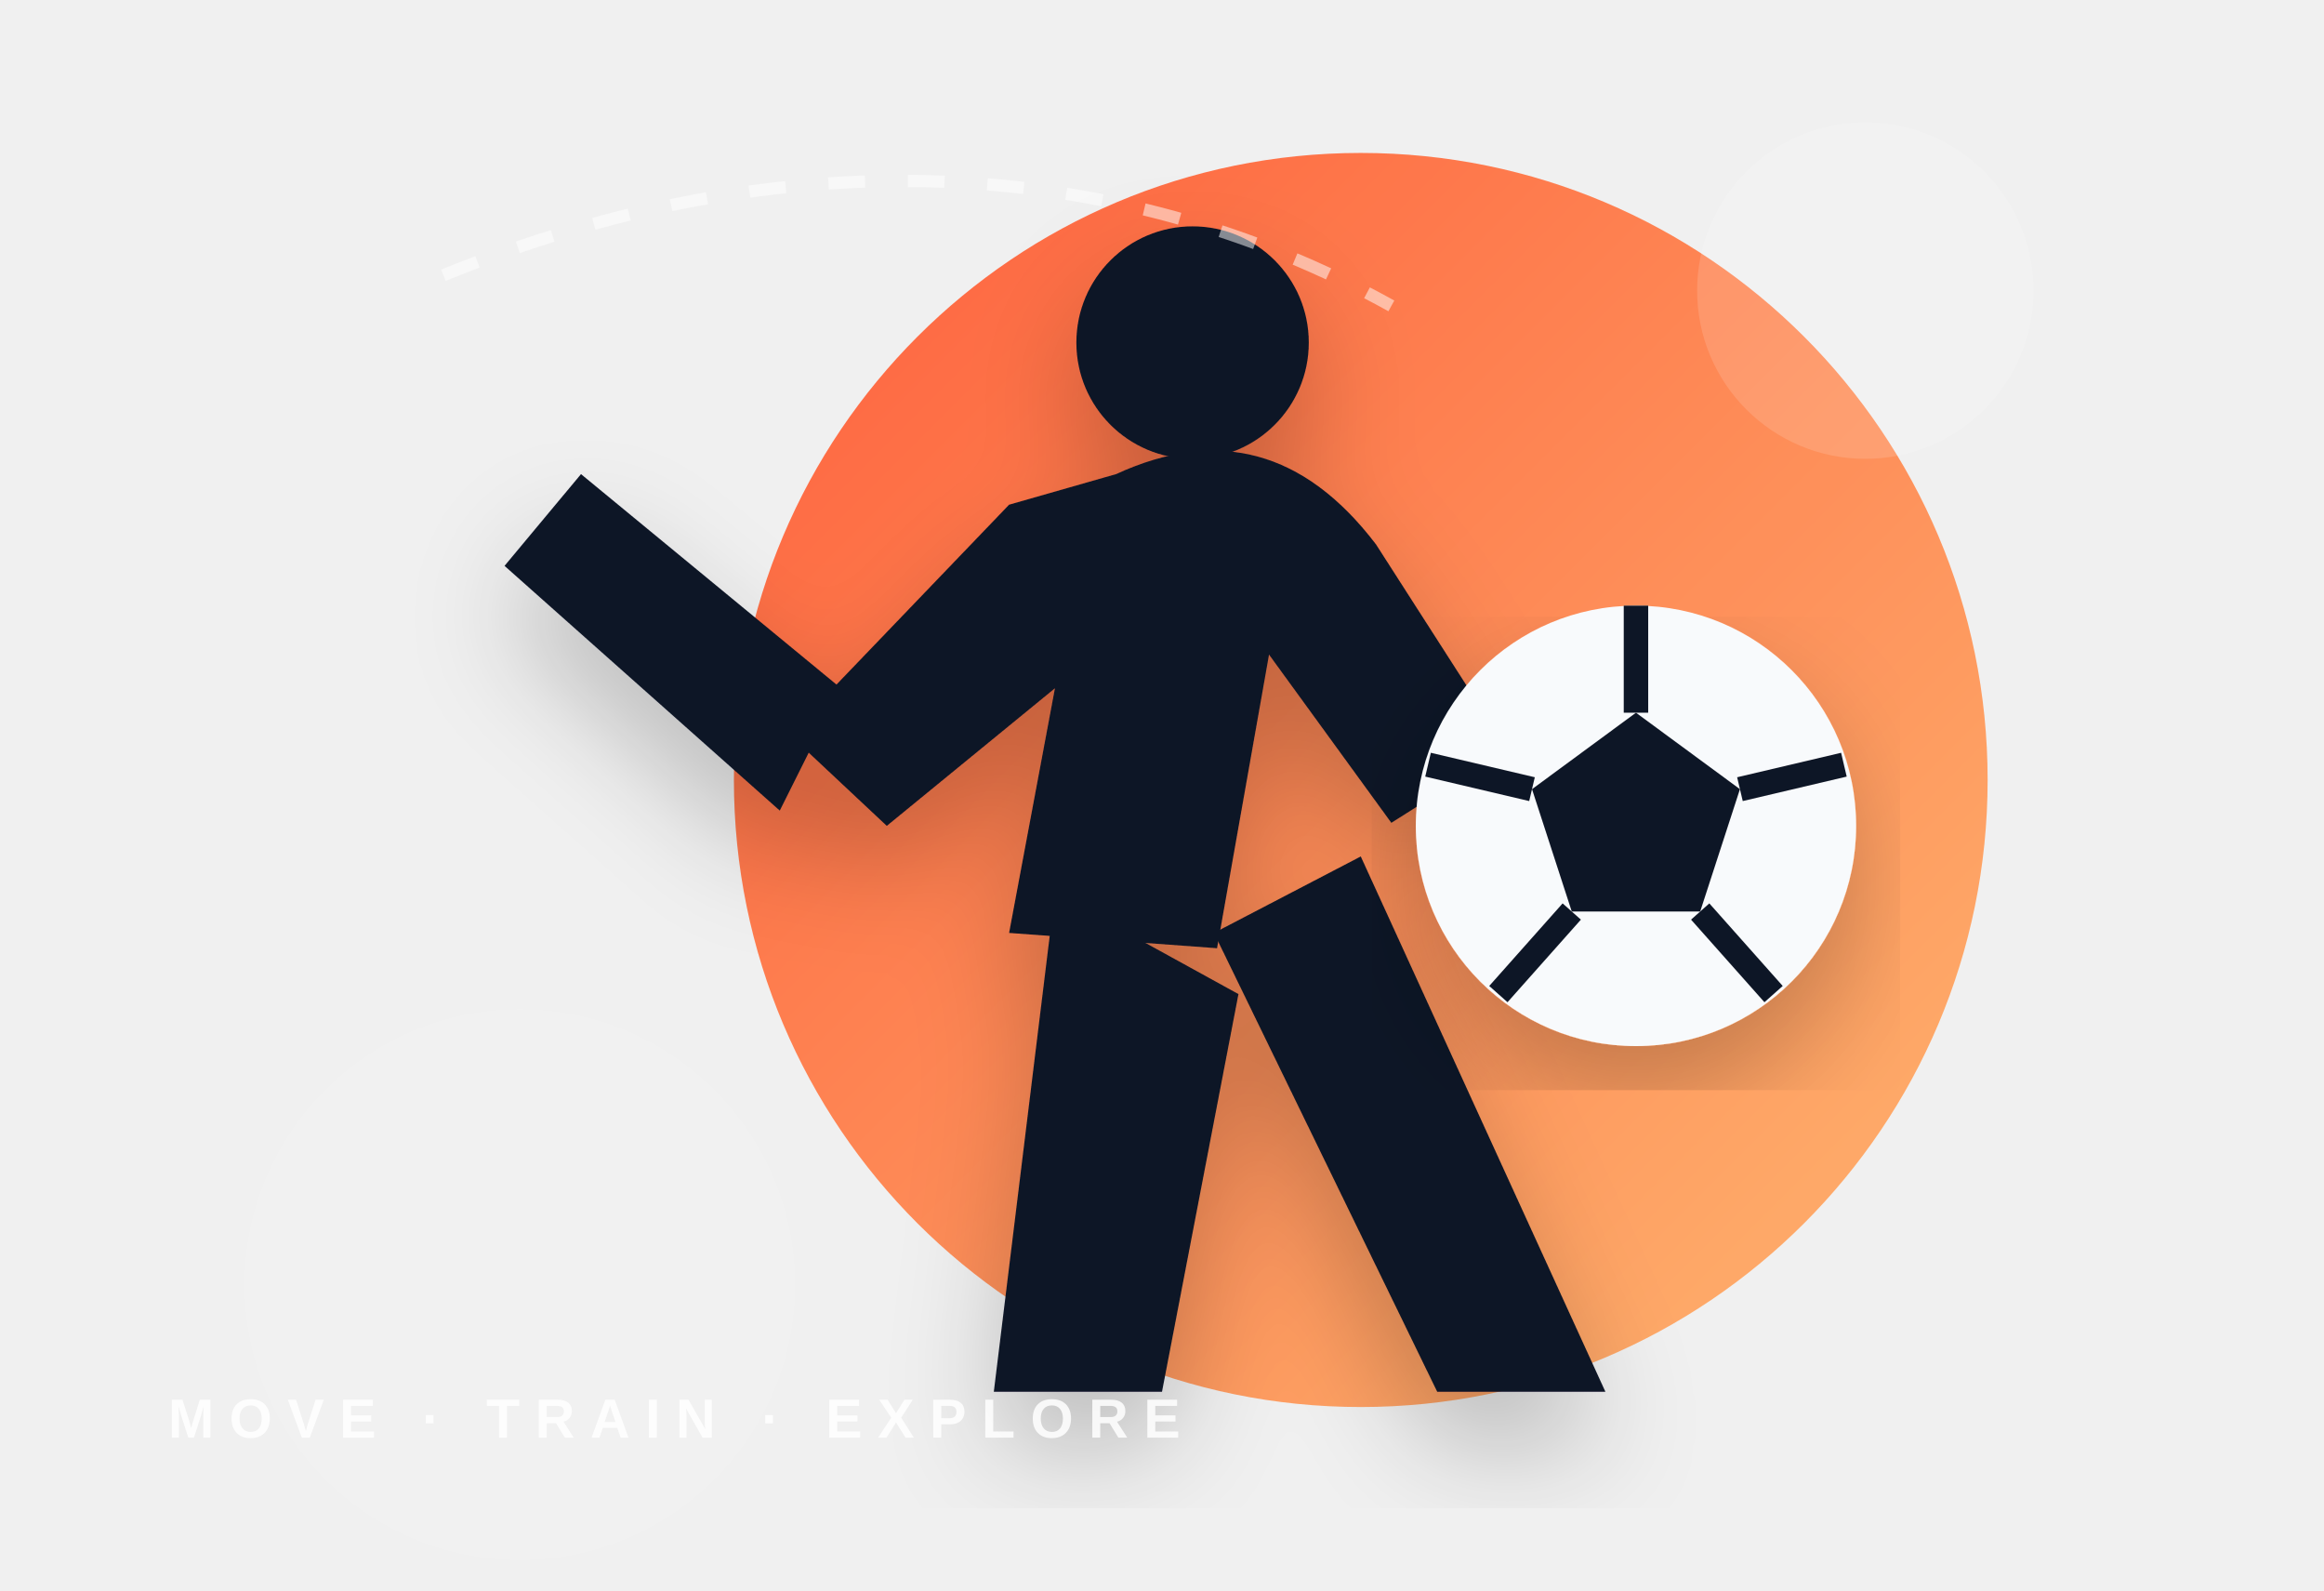
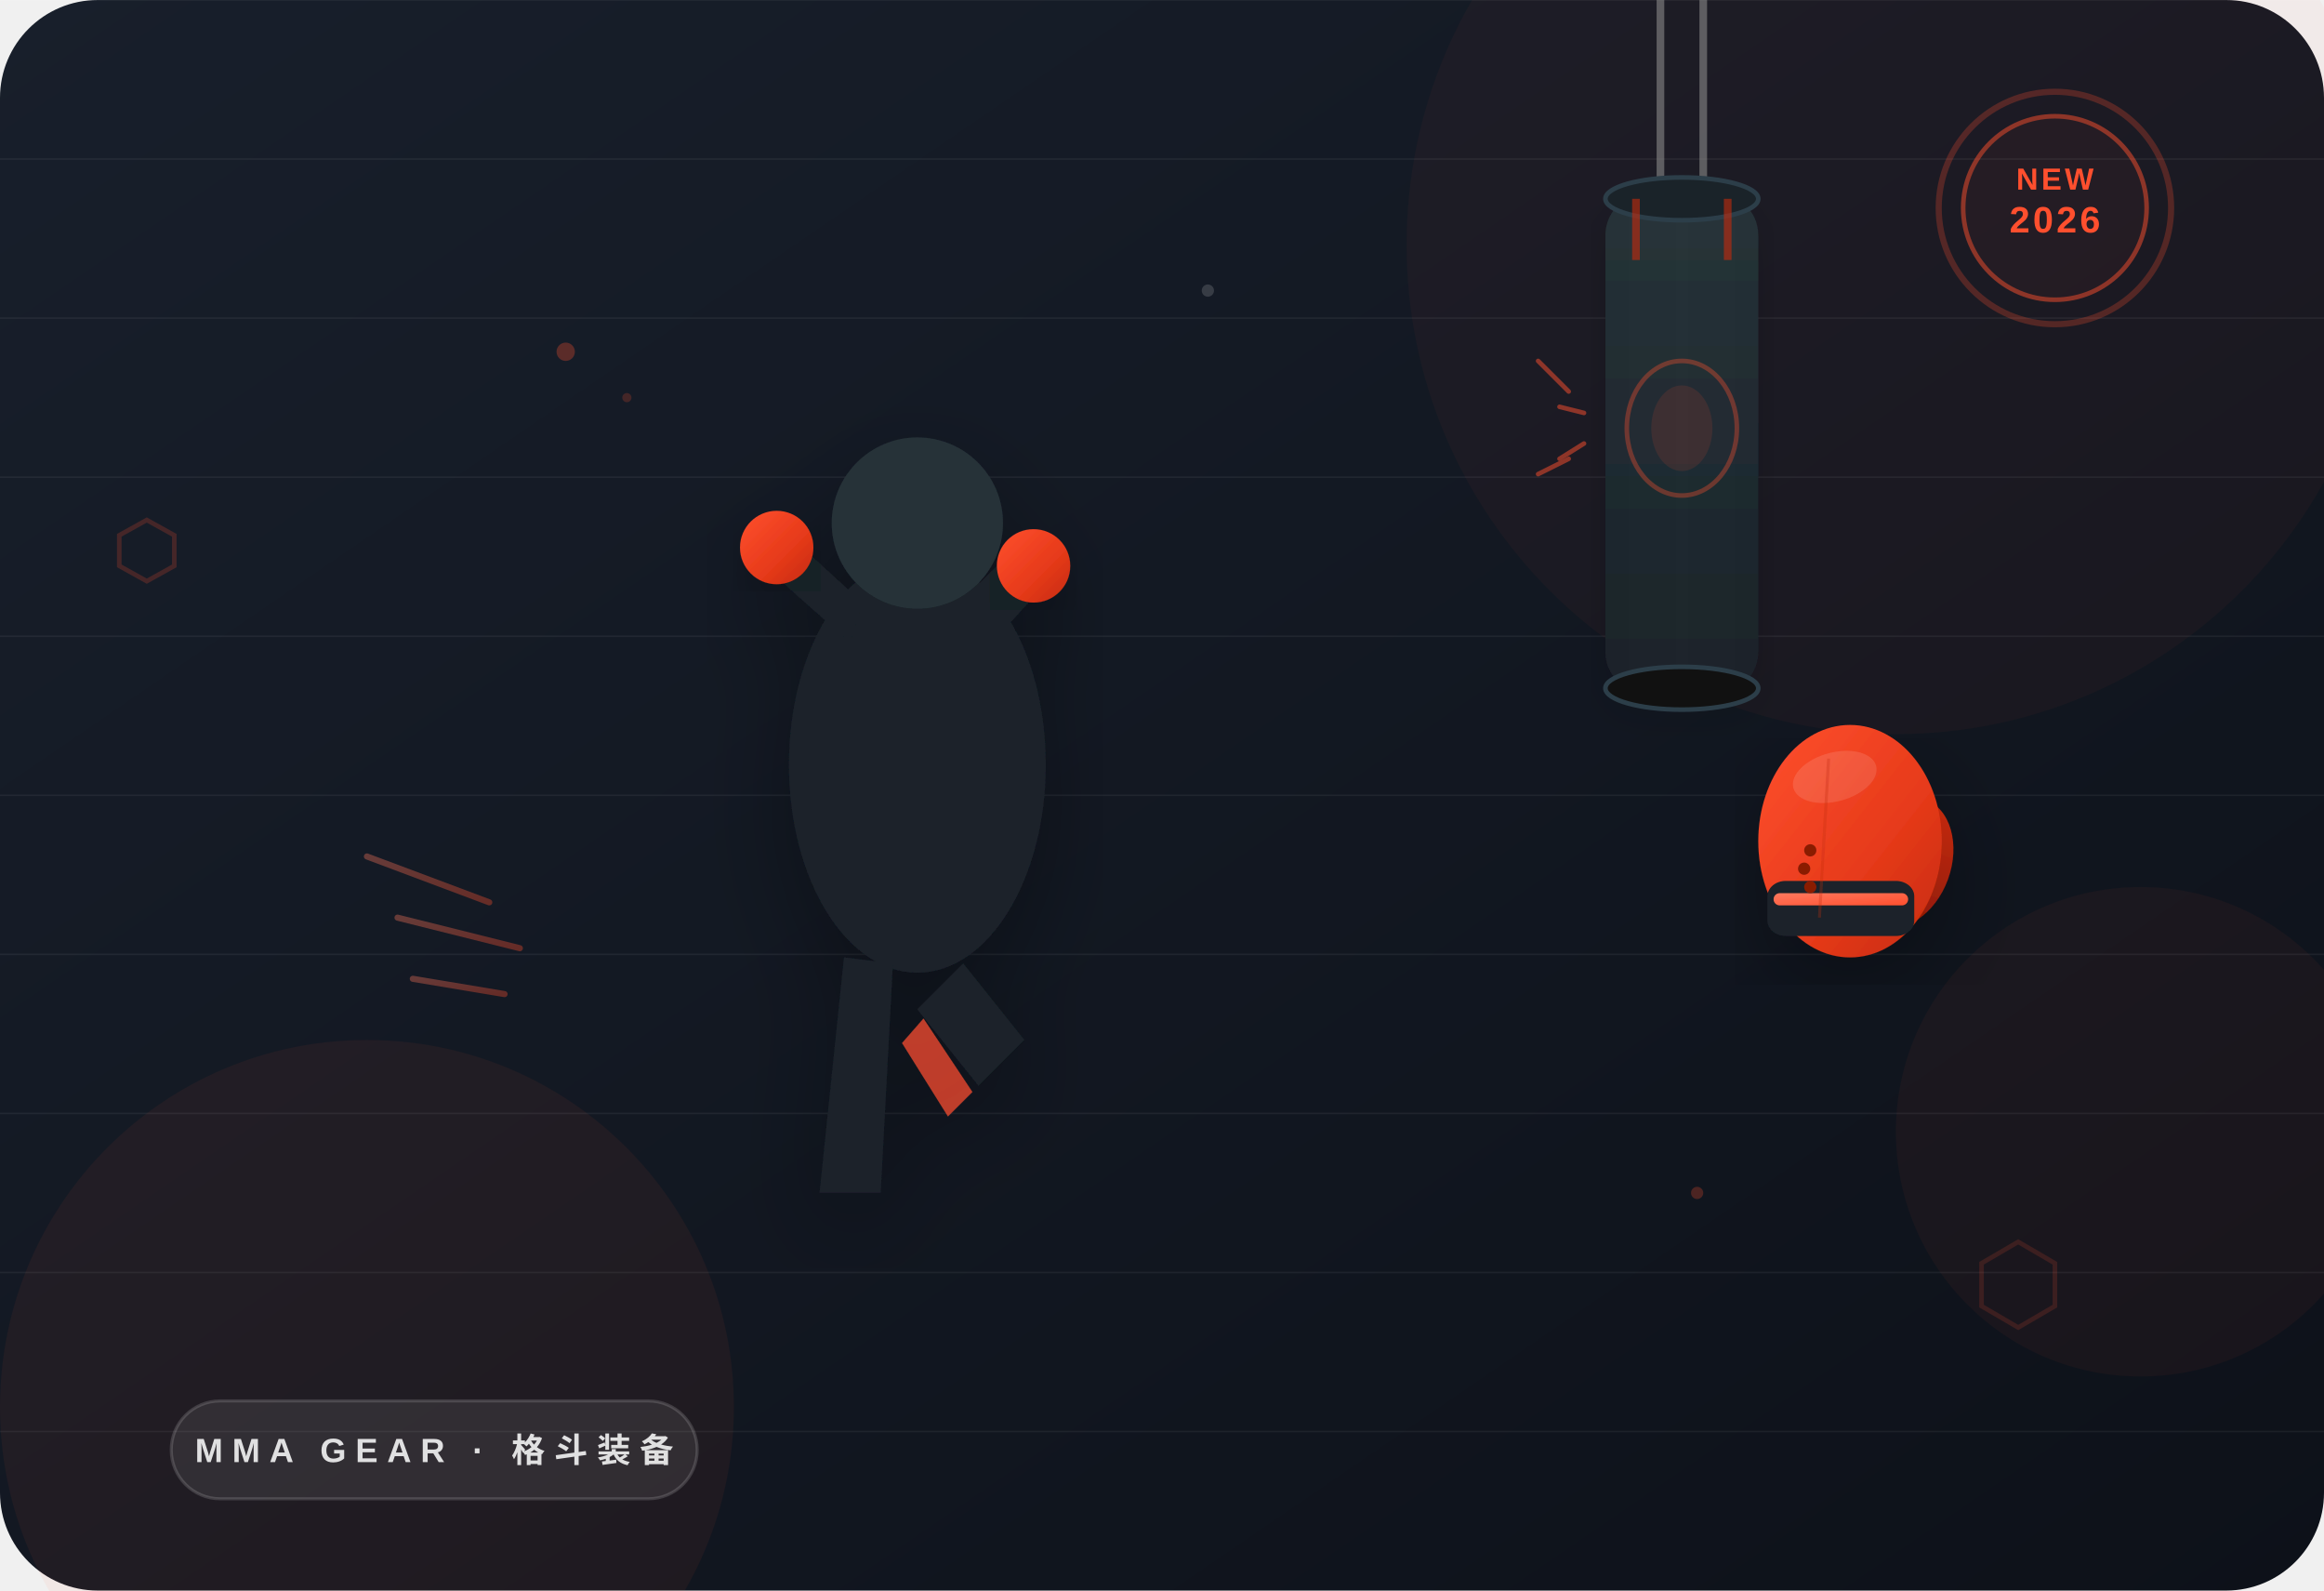
<svg xmlns="http://www.w3.org/2000/svg" viewBox="0 0 760 520">
  <defs>
-     <linearGradient id="g1" x1="0" y1="0" x2="1" y2="1">
-       <stop stop-color="#ff5a36" />
-       <stop offset="1" stop-color="#ffb36b" />
+     <linearGradient id="bgGrad" x1="0" y1="0" x2="1" y2="1">
+       <stop offset="0%" stop-color="#181f2b" />
+       <stop offset="100%" stop-color="#0d1119" />
    </linearGradient>
-     <filter id="s">
-       <feDropShadow dx="0" dy="18" stdDeviation="18" flood-opacity=".22" />
+     <linearGradient id="orangeGrad" x1="0" y1="0" x2="1" y2="1">
+       <stop offset="0%" stop-color="#ff5a36" />
+       <stop offset="100%" stop-color="#ff4f2e" />
+     </linearGradient>
+     <linearGradient id="orangeLight" x1="0" y1="0" x2="1" y2="1">
+       <stop offset="0%" stop-color="#ff795f" />
+       <stop offset="100%" stop-color="#ff4f2e" />
+     </linearGradient>
+     <linearGradient id="gloveGrad" x1="0" y1="0" x2="1" y2="1">
+       <stop offset="0%" stop-color="#ff4f2e" />
+       <stop offset="60%" stop-color="#e63a1a" />
+       <stop offset="100%" stop-color="#c42a0c" />
+     </linearGradient>
+     <linearGradient id="gloveShadow" x1="0" y1="0" x2="0" y2="1">
+       <stop offset="0%" stop-color="#c42a0c" />
+       <stop offset="100%" stop-color="#8a1a05" />
+     </linearGradient>
+     <linearGradient id="bagGrad" x1="0" y1="0" x2="0" y2="1">
+       <stop offset="0%" stop-color="#263238" />
+       <stop offset="100%" stop-color="#1a2329" />
+     </linearGradient>
+     <linearGradient id="bagHighlight" x1="0" y1="0" x2="1" y2="0">
+       <stop offset="0%" stop-color="rgba(255,255,255,0)" stop-opacity="0" />
+       <stop offset="50%" stop-color="rgba(255,255,255,0.08)" stop-opacity="0.08" />
+       <stop offset="100%" stop-color="rgba(255,255,255,0)" stop-opacity="0" />
+     </linearGradient>
+     <filter id="shadowLg">
+       <feDropShadow dx="0" dy="12" stdDeviation="16" flood-opacity=".3" />
+     </filter>
+     <filter id="shadowSm">
+       <feDropShadow dx="0" dy="6" stdDeviation="8" flood-opacity=".16" />
+     </filter>
+     <filter id="glow">
+       <feDropShadow dx="0" dy="0" stdDeviation="8" flood-color="#ff4f2e" flood-opacity=".4" />
    </filter>
  </defs>
-   <circle cx="445" cy="255" r="205" fill="url(#g1)" opacity=".96" />
-   <circle cx="610" cy="95" r="55" fill="#fff" opacity=".14" />
-   <circle cx="170" cy="420" r="90" fill="#fff" opacity=".08" />
-   <g filter="url(#s)" fill="#111827">
-     <circle cx="390" cy="112" r="38" />
-     <path d="M365 155Q415 132 450 178L493 245L455 269L415 214L398 310L330 305L345 225L290 270L258 240L330 165Z" />
-     <path d="M345 292L325 455L380 455L405 325Z" />
-     <path d="M397 305L470 455L525 455L445 280Z" />
-     <path d="M275 225L190 155L165 185L255 265Z" />
+   <rect width="760" height="520" rx="32" fill="url(#bgGrad)" />
+   <circle cx="620" cy="80" r="160" fill="#ff4f2e" opacity=".04" />
+   <circle cx="120" cy="460" r="120" fill="#ff4f2e" opacity=".06" />
+   <circle cx="700" cy="370" r="80" fill="#ff4f2e" opacity=".05" />
+   <g opacity=".06">
+     <line x1="0" y1="0" x2="760" y2="0" stroke="#fff" stroke-width=".5" transform="translate(0,0)" />
+     <line x1="0" y1="0" x2="760" y2="0" stroke="#fff" stroke-width=".5" transform="translate(0,52)" />
+     <line x1="0" y1="0" x2="760" y2="0" stroke="#fff" stroke-width=".5" transform="translate(0,104)" />
+     <line x1="0" y1="0" x2="760" y2="0" stroke="#fff" stroke-width=".5" transform="translate(0,156)" />
+     <line x1="0" y1="0" x2="760" y2="0" stroke="#fff" stroke-width=".5" transform="translate(0,208)" />
+     <line x1="0" y1="0" x2="760" y2="0" stroke="#fff" stroke-width=".5" transform="translate(0,260)" />
+     <line x1="0" y1="0" x2="760" y2="0" stroke="#fff" stroke-width=".5" transform="translate(0,312)" />
+     <line x1="0" y1="0" x2="760" y2="0" stroke="#fff" stroke-width=".5" transform="translate(0,364)" />
+     <line x1="0" y1="0" x2="760" y2="0" stroke="#fff" stroke-width=".5" transform="translate(0,416)" />
+     <line x1="0" y1="0" x2="760" y2="0" stroke="#fff" stroke-width=".5" transform="translate(0,468)" />
  </g>
-   <g transform="translate(535 270)" filter="url(#s)">
-     <circle r="72" fill="#f8fafc" />
-     <polygon points="0,-37 34,-12 21,28 -21,28 -34,-12" fill="#111827" />
-     <path d="M0-72V-37M-68-20L-34-12M68-20L34-12M-45 55L-21 28M45 55L21 28" stroke="#111827" stroke-width="8" />
+   <g filter="url(#shadowLg)" transform="translate(240, 145)">
+     <ellipse cx="60" cy="105" rx="42" ry="68" fill="#1a2329" />
+     <circle cx="60" cy="26" r="28" fill="#263238" />
+     <path d="M36,168 L28,245 L48,245 L52,170 Z" fill="#1a2329" />
+     <path d="M75,170 L95,195 L80,210 L60,185 Z" fill="#1a2329" />
+     <path d="M38,65 L12,42 L18,30 L42,52 Z" fill="#1a2329" />
+     <path d="M80,70 L100,48 L90,36 L70,56 Z" fill="#1a2329" />
+     <circle cx="14" cy="34" r="12" fill="url(#gloveGrad)" filter="url(#shadowSm)" />
+     <circle cx="98" cy="40" r="12" fill="url(#gloveGrad)" filter="url(#shadowSm)" />
+     <path d="M62,188 L78,212 L70,220 L55,196 Z" fill="#ff4f2e" opacity=".7" />
  </g>
-   <path d="M145 90C255 45 365 50 455 100" fill="none" stroke="#fff" stroke-width="4" opacity=".5" stroke-dasharray="12 14" />
-   <text x="55" y="470" font-family="Arial,sans-serif" font-size="18" font-weight="800" fill="#fff" opacity=".85" letter-spacing="5">MOVE · TRAIN · EXPLORE</text>
+   <g transform="translate(495, 0)">
+     <line x1="48" y1="0" x2="48" y2="62" stroke="#888" stroke-width="2.5" opacity=".6" />
+     <line x1="62" y1="0" x2="62" y2="62" stroke="#888" stroke-width="2.5" opacity=".6" />
+     <rect x="30" y="65" width="50" height="160" rx="10" ry="12" fill="url(#bagGrad)" filter="url(#shadowSm)" />
+     <rect x="30" y="65" width="50" height="160" rx="10" ry="12" fill="url(#bagHighlight)" />
+     <ellipse cx="55" cy="65" rx="25" ry="7" fill="#1a2329" stroke="#2c3e49" stroke-width="1.5" />
+     <ellipse cx="55" cy="225" rx="25" ry="7" fill="#111" stroke="#2c3e49" stroke-width="1.5" />
+     <path d="M40,65 L40,85" stroke="#c42a0c" stroke-width="2.5" opacity=".6" />
+     <path d="M70,65 L70,85" stroke="#c42a0c" stroke-width="2.5" opacity=".6" />
+     <ellipse cx="55" cy="140" rx="18" ry="22" fill="none" stroke="#ff4f2e" stroke-width="1.5" opacity=".35" />
+     <ellipse cx="55" cy="140" rx="10" ry="14" fill="#ff4f2e" opacity=".12" />
+     <g stroke="#ff4f2e" stroke-width="1.5" opacity=".5" stroke-linecap="round">
+       <line x1="8" y1="118" x2="18" y2="128" />
+       <line x1="8" y1="155" x2="18" y2="150" />
+       <line x1="15" y1="133" x2="23" y2="135" />
+       <line x1="15" y1="150" x2="23" y2="145" />
+     </g>
+   </g>
+   <g filter="url(#shadowLg)" transform="translate(590, 240)">
+     <ellipse cx="32" cy="42" rx="16" ry="22" fill="url(#gloveShadow)" transform="rotate(20, 32, 42)" />
+     <ellipse cx="15" cy="35" rx="30" ry="38" fill="url(#gloveGrad)" />
+     <rect x="-12" y="48" width="48" height="18" rx="6" ry="5" fill="#1a2329" />
+     <rect x="-10" y="52" width="44" height="4" rx="2" fill="url(#orangeLight)" />
+     <ellipse cx="10" cy="14" rx="14" ry="8" fill="#fff" opacity=".12" transform="rotate(-15, 10, 14)" />
+     <line x1="8" y1="8" x2="5" y2="60" stroke="#c42a0c" stroke-width="1" opacity=".3" />
+     <circle cx="2" cy="38" r="2" fill="#8a1a05" />
+     <circle cx="0" cy="44" r="2" fill="#8a1a05" />
+     <circle cx="2" cy="50" r="2" fill="#8a1a05" />
+   </g>
+   <g stroke="url(#orangeLight)" stroke-width="2" opacity=".35" stroke-linecap="round">
+     <line x1="120" y1="280" x2="160" y2="295" />
+     <line x1="130" y1="300" x2="170" y2="310" />
+     <line x1="135" y1="320" x2="165" y2="325" />
+   </g>
+   <g fill="none" stroke="#ff4f2e" stroke-width="1.5" opacity=".2" transform="translate(48, 180)">
+     <polygon points="0,-10 9,-5 9,5 0,10 -9,5 -9,-5" />
+   </g>
+   <g fill="none" stroke="#ff4f2e" stroke-width="1.5" opacity=".15" transform="translate(660, 420)">
+     <polygon points="0,-14 12,-7 12,7 0,14 -12,7 -12,-7" />
+   </g>
+   <g transform="translate(56, 458)">
+     <rect x="0" y="0" width="172" height="32" rx="16" fill="rgba(255,255,255,.08)" stroke="rgba(255,255,255,.15)" stroke-width="1" />
+     <text x="86" y="20" font-family="Arial, sans-serif" font-size="11" font-weight="750" fill="#fff" letter-spacing="3" text-anchor="middle" opacity=".85">MMA GEAR · 格斗装备</text>
+   </g>
+   <g transform="translate(672, 68)">
+     <circle r="38" fill="none" stroke="#ff4f2e" stroke-width="2" opacity=".25" />
+     <circle r="30" fill="rgba(255,79,46,.08)" stroke="#ff4f2e" stroke-width="1.5" opacity=".5" />
+     <text x="0" y="-6" font-family="Arial, sans-serif" font-size="10" font-weight="800" fill="#ff4f2e" text-anchor="middle" letter-spacing="1">NEW</text>
+     <text x="0" y="8" font-family="Arial, sans-serif" font-size="12" font-weight="900" fill="#ff4f2e" text-anchor="middle" letter-spacing="1">2026</text>
+   </g>
+   <circle cx="185" cy="115" r="3" fill="#ff4f2e" opacity=".3" />
+   <circle cx="205" cy="130" r="1.5" fill="#ff4f2e" opacity=".2" />
+   <circle cx="395" cy="95" r="2" fill="#fff" opacity=".15" />
+   <circle cx="555" cy="390" r="2" fill="#ff4f2e" opacity=".25" />
</svg>
